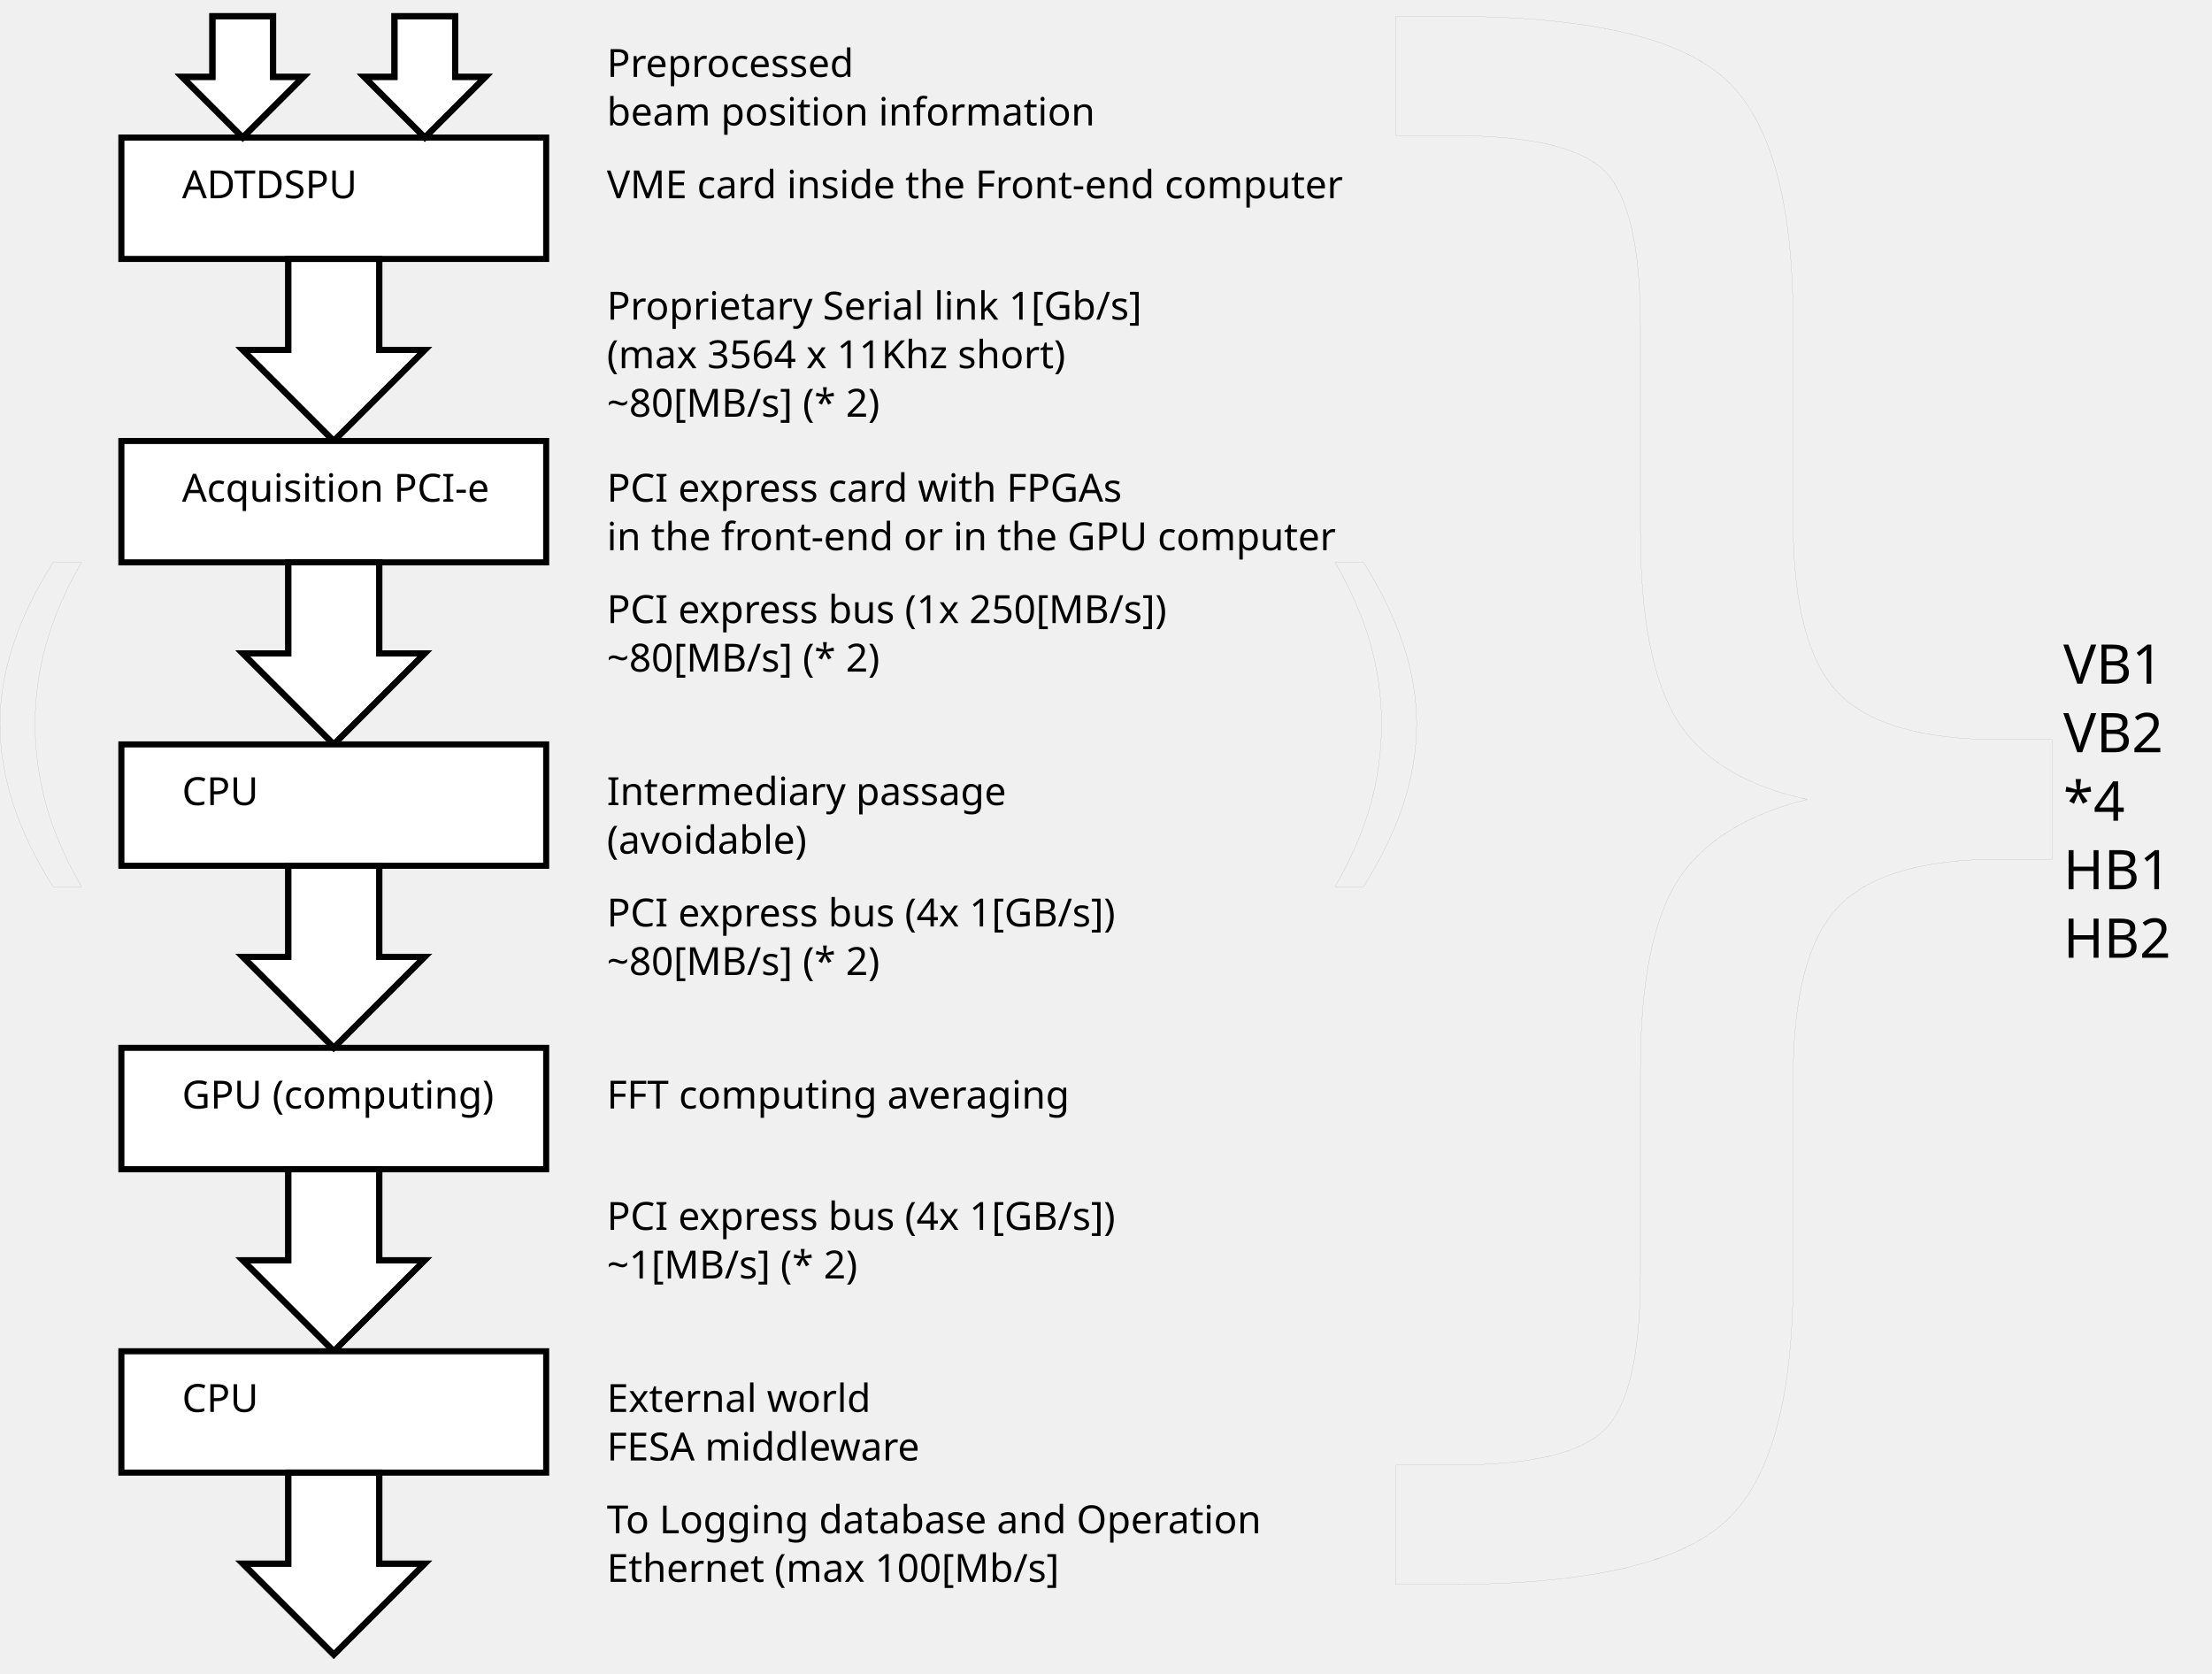
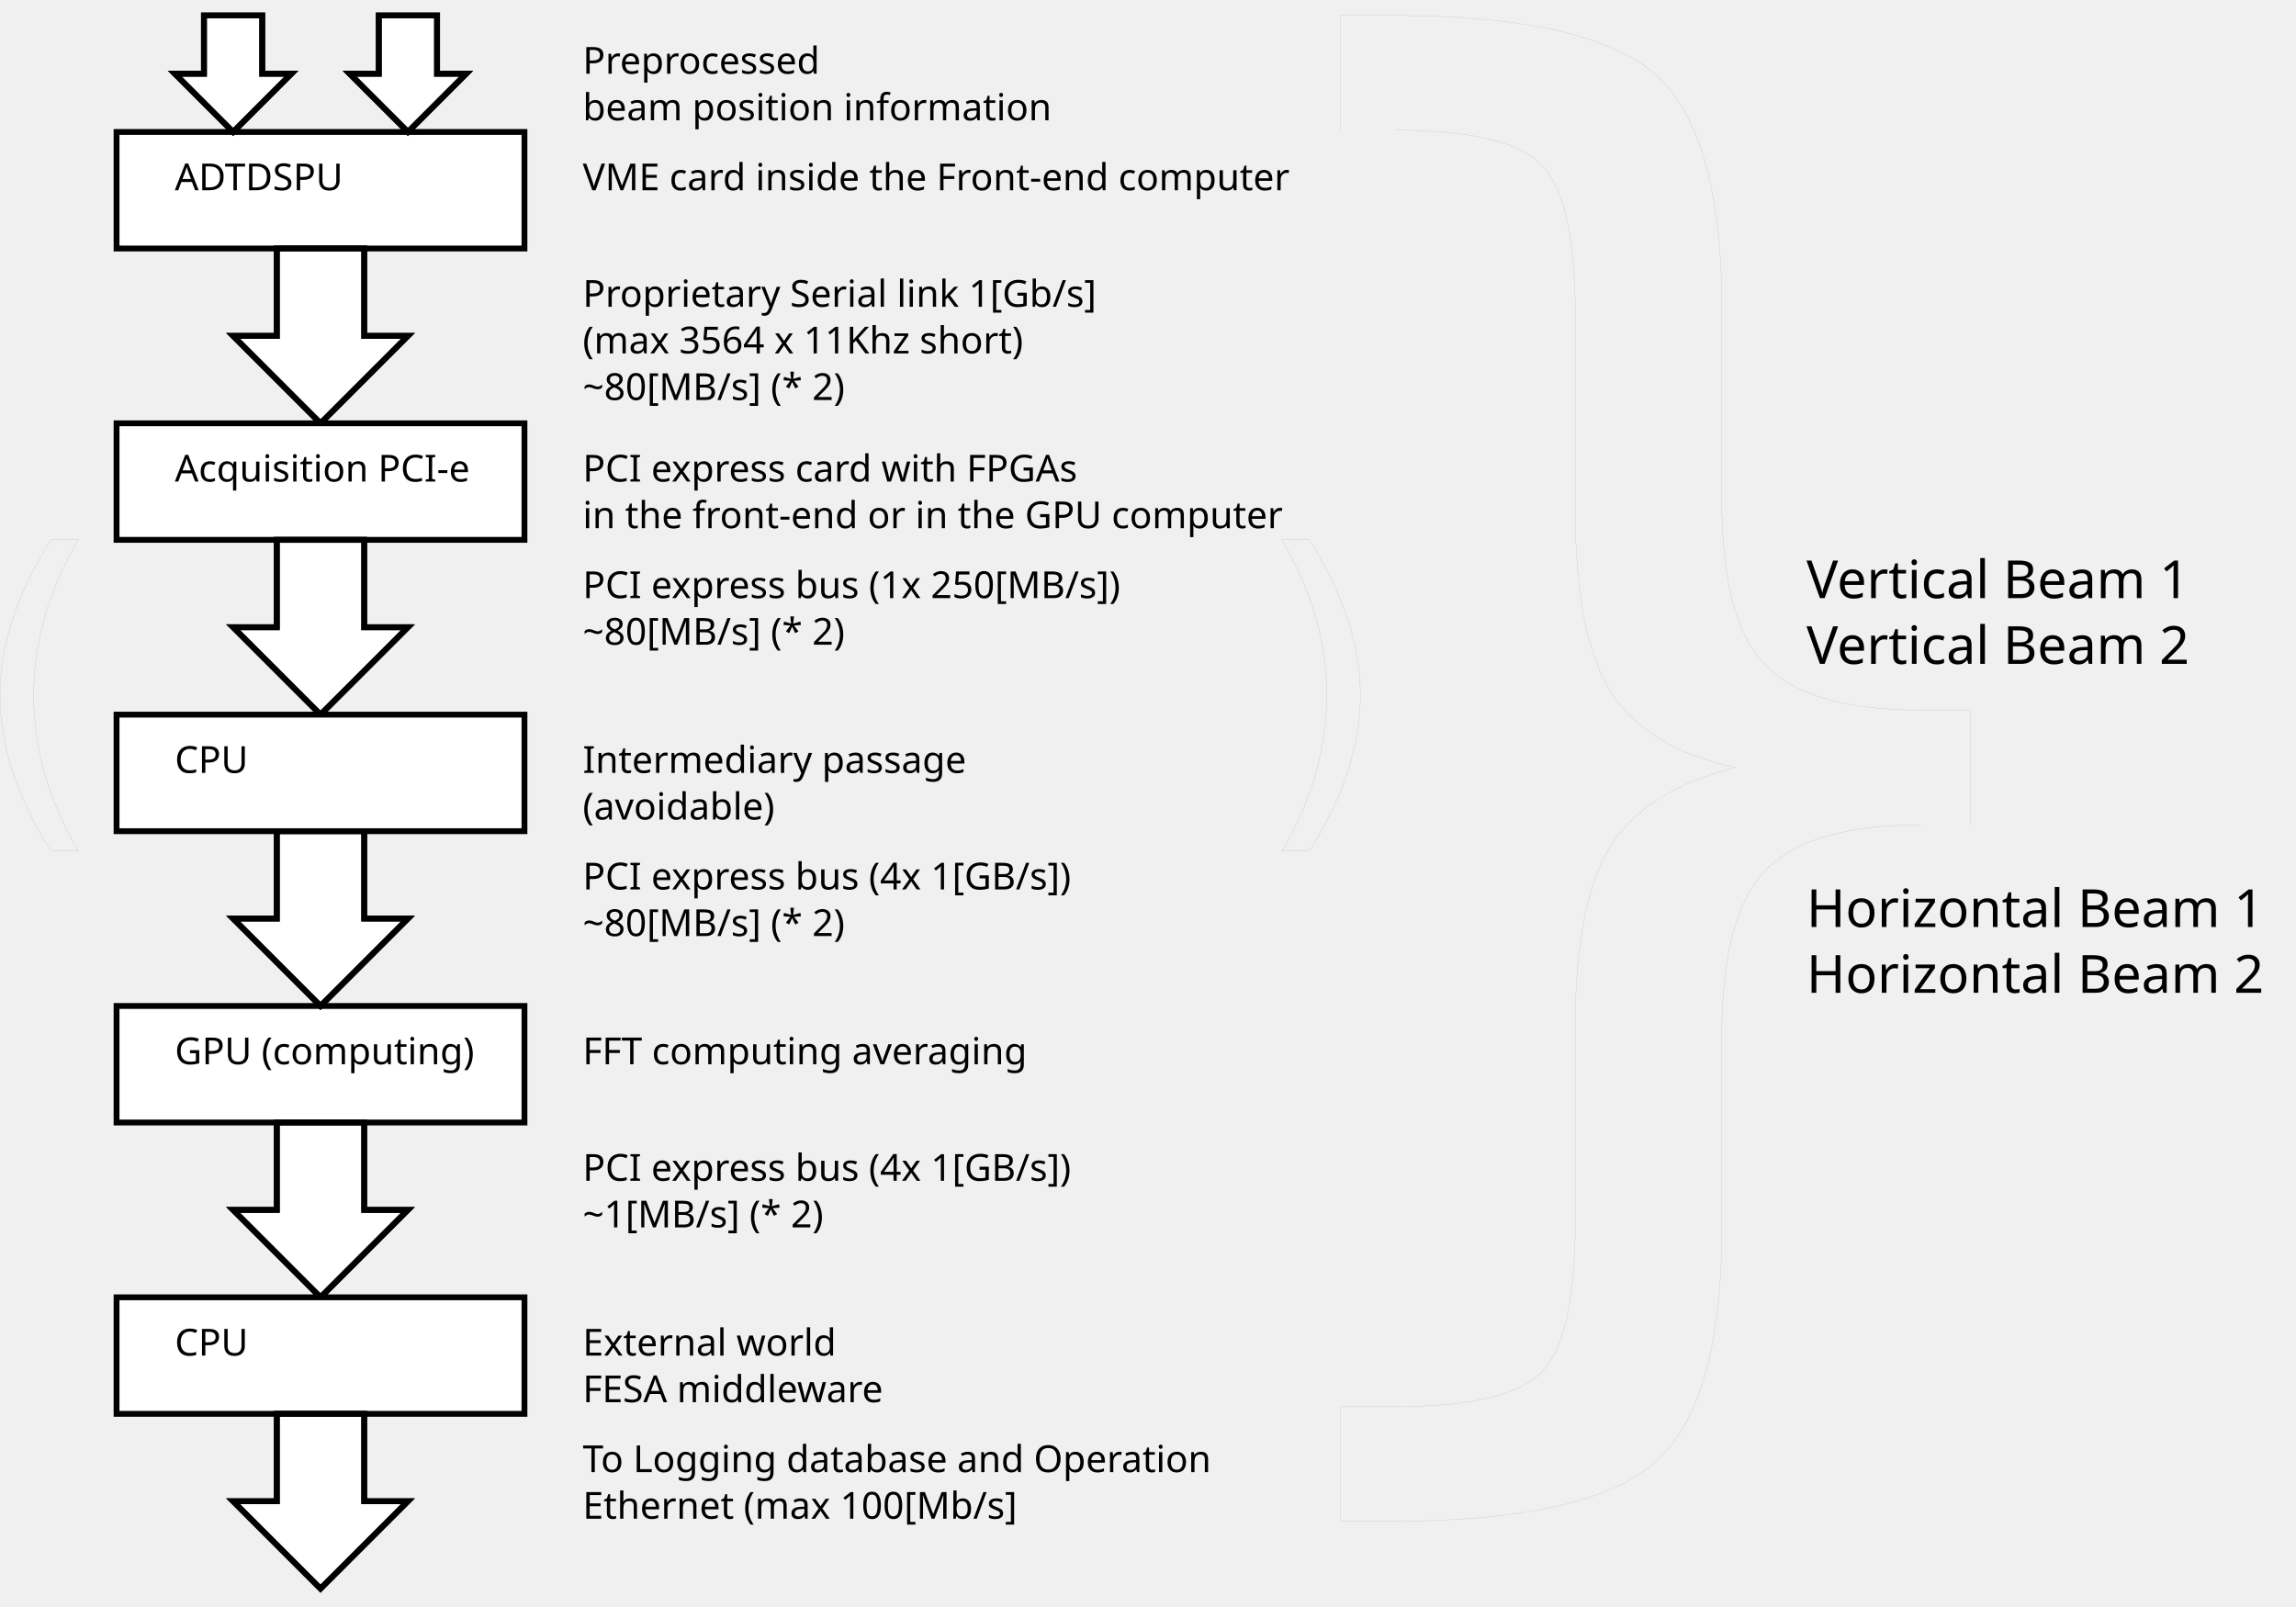
- <svg xmlns="http://www.w3.org/2000/svg" width="37cm" height="28cm" viewBox="60 19 729 543">
+ <svg xmlns="http://www.w3.org/2000/svg" width="40cm" height="28cm" viewBox="60 19 788 543">
  <g>
    <rect style="fill: #ffffff" x="100" y="60" width="140" height="40" />
    <rect style="fill: none; fill-opacity:0; stroke-width: 2; stroke: #000000" x="100" y="60" width="140" height="40" />
  </g>
  <text style="fill: #000000;text-anchor:start;font-size:12.8;font-family:sanserif;font-style:normal;font-weight:normal" x="120" y="80">
    <tspan x="120" y="80">ADTDSPU</tspan>
  </text>
  <g>
    <polygon style="fill: #ffffff" points="155,100 155,130 140,130 170,160 200,130 185,130 185,100 " />
    <polygon style="fill: none; fill-opacity:0; stroke-width: 2; stroke: #000000" points="155,100 155,130 140,130 170,160 200,130 185,130 185,100 " />
    <polygon style="fill: none; fill-opacity:0; stroke-width: 2; stroke: #000000" points="155,100 155,130 140,130 170,160 200,130 185,130 185,100 " />
  </g>
  <g>
    <polygon style="fill: #ffffff" points="130,20 130,40 120,40 140,60 160,40 150,40 150,20 " />
    <polygon style="fill: none; fill-opacity:0; stroke-width: 2; stroke: #000000" points="130,20 130,40 120,40 140,60 160,40 150,40 150,20 " />
    <polygon style="fill: none; fill-opacity:0; stroke-width: 2; stroke: #000000" points="130,20 130,40 120,40 140,60 160,40 150,40 150,20 " />
  </g>
  <g>
    <polygon style="fill: #ffffff" points="190,20 190,40 180,40 200,60 220,40 210,40 210,20 " />
    <polygon style="fill: none; fill-opacity:0; stroke-width: 2; stroke: #000000" points="190,20 190,40 180,40 200,60 220,40 210,40 210,20 " />
    <polygon style="fill: none; fill-opacity:0; stroke-width: 2; stroke: #000000" points="190,20 190,40 180,40 200,60 220,40 210,40 210,20 " />
  </g>
  <g>
    <rect style="fill: #ffffff" x="100" y="160" width="140" height="40" />
    <rect style="fill: none; fill-opacity:0; stroke-width: 2; stroke: #000000" x="100" y="160" width="140" height="40" />
  </g>
  <text style="fill: #000000;text-anchor:start;font-size:12.8;font-family:sanserif;font-style:normal;font-weight:normal" x="120" y="180">
    <tspan x="120" y="180">Acquisition PCI-e</tspan>
  </text>
  <g>
    <polygon style="fill: #ffffff" points="155,200 155,230 140,230 170,260 200,230 185,230 185,200 " />
    <polygon style="fill: none; fill-opacity:0; stroke-width: 2; stroke: #000000" points="155,200 155,230 140,230 170,260 200,230 185,230 185,200 " />
    <polygon style="fill: none; fill-opacity:0; stroke-width: 2; stroke: #000000" points="155,200 155,230 140,230 170,260 200,230 185,230 185,200 " />
  </g>
  <g>
    <rect style="fill: #ffffff" x="100" y="360" width="140" height="40" />
    <rect style="fill: none; fill-opacity:0; stroke-width: 2; stroke: #000000" x="100" y="360" width="140" height="40" />
  </g>
  <text style="fill: #000000;text-anchor:start;font-size:12.8;font-family:sanserif;font-style:normal;font-weight:normal" x="120" y="380">
    <tspan x="120" y="380">GPU (computing)</tspan>
  </text>
  <g>
    <polygon style="fill: #ffffff" points="155,400 155,430 140,430 170,460 200,430 185,430 185,400 " />
    <polygon style="fill: none; fill-opacity:0; stroke-width: 2; stroke: #000000" points="155,400 155,430 140,430 170,460 200,430 185,430 185,400 " />
    <polygon style="fill: none; fill-opacity:0; stroke-width: 2; stroke: #000000" points="155,400 155,430 140,430 170,460 200,430 185,430 185,400 " />
  </g>
  <text style="fill: #000000;text-anchor:start;font-size:12.8;font-family:sanserif;font-style:normal;font-weight:normal" x="260" y="40">
    <tspan x="260" y="40">Preprocessed </tspan>
    <tspan x="260" y="56">beam position information</tspan>
  </text>
  <text style="fill: #000000;text-anchor:start;font-size:12.8;font-family:sanserif;font-style:normal;font-weight:normal" x="260" y="80">
    <tspan x="260" y="80">VME card inside the Front-end computer</tspan>
  </text>
  <text style="fill: #000000;text-anchor:start;font-size:12.8;font-family:sanserif;font-style:normal;font-weight:normal" x="260" y="120">
    <tspan x="260" y="120">Proprietary Serial link 1[Gb/s]</tspan>
    <tspan x="260" y="136">(max 3564 x 11Khz short) </tspan>
    <tspan x="260" y="152">~80[MB/s] (* 2)</tspan>
  </text>
  <text style="fill: #000000;text-anchor:start;font-size:12.8;font-family:sanserif;font-style:normal;font-weight:normal" x="260" y="180">
    <tspan x="260" y="180">PCI express card with FPGAs</tspan>
    <tspan x="260" y="196">in the front-end or in the GPU computer</tspan>
  </text>
  <text style="fill: #000000;text-anchor:start;font-size:12.8;font-family:sanserif;font-style:normal;font-weight:normal" x="260" y="220">
    <tspan x="260" y="220">PCI express bus (1x 250[MB/s])</tspan>
    <tspan x="260" y="236">~80[MB/s] (* 2)</tspan>
  </text>
  <text style="fill: #000000;text-anchor:start;font-size:12.8;font-family:sanserif;font-style:normal;font-weight:normal" x="260" y="380">
    <tspan x="260" y="380">FFT computing averaging</tspan>
  </text>
  <text style="fill: #000000;text-anchor:start;font-size:12.8;font-family:sanserif;font-style:normal;font-weight:normal" x="260" y="420">
    <tspan x="260" y="420">PCI express bus (4x 1[GB/s])</tspan>
    <tspan x="260" y="436">~1[MB/s] (* 2)</tspan>
  </text>
  <g>
    <rect style="fill: #ffffff" x="100" y="460" width="140" height="40" />
    <rect style="fill: none; fill-opacity:0; stroke-width: 2; stroke: #000000" x="100" y="460" width="140" height="40" />
  </g>
  <text style="fill: #000000;text-anchor:start;font-size:12.8;font-family:sanserif;font-style:normal;font-weight:normal" x="120" y="480">
    <tspan x="120" y="480">CPU</tspan>
  </text>
  <text style="fill: #000000;text-anchor:start;font-size:12.8;font-family:sanserif;font-style:normal;font-weight:normal" x="260" y="480">
    <tspan x="260" y="480">External world </tspan>
    <tspan x="260" y="496">FESA middleware</tspan>
  </text>
  <g>
    <polygon style="fill: #ffffff" points="155,500 155,530 140,530 170,560 200,530 185,530 185,500 " />
    <polygon style="fill: none; fill-opacity:0; stroke-width: 2; stroke: #000000" points="155,500 155,530 140,530 170,560 200,530 185,530 185,500 " />
    <polygon style="fill: none; fill-opacity:0; stroke-width: 2; stroke: #000000" points="155,500 155,530 140,530 170,560 200,530 185,530 185,500 " />
  </g>
  <text style="fill: #000000;text-anchor:start;font-size:12.8;font-family:sanserif;font-style:normal;font-weight:normal" x="260" y="520">
    <tspan x="260" y="520" />
  </text>
  <text style="fill: #000000;text-anchor:start;font-size:12.8;font-family:sanserif;font-style:normal;font-weight:normal" x="260" y="520">
    <tspan x="260" y="520">To Logging database and Operation</tspan>
    <tspan x="260" y="536">Ethernet (max 100[Mb/s]</tspan>
  </text>
  <g>
    <rect style="fill: #ffffff" x="100" y="260" width="140" height="40" />
    <rect style="fill: none; fill-opacity:0; stroke-width: 2; stroke: #000000" x="100" y="260" width="140" height="40" />
  </g>
  <text style="fill: #000000;text-anchor:start;font-size:12.8;font-family:sanserif;font-style:normal;font-weight:normal" x="120" y="280">
    <tspan x="120" y="280">CPU</tspan>
  </text>
  <g>
    <polygon style="fill: #ffffff" points="155,300 155,330 140,330 170,360 200,330 185,330 185,300 " />
    <polygon style="fill: none; fill-opacity:0; stroke-width: 2; stroke: #000000" points="155,300 155,330 140,330 170,360 200,330 185,330 185,300 " />
    <polygon style="fill: none; fill-opacity:0; stroke-width: 2; stroke: #000000" points="155,300 155,330 140,330 170,360 200,330 185,330 185,300 " />
  </g>
  <text style="fill: #000000;text-anchor:start;font-size:12.8;font-family:sanserif;font-style:normal;font-weight:normal" x="260" y="320">
    <tspan x="260" y="320">PCI express bus (4x 1[GB/s])</tspan>
    <tspan x="260" y="336">~80[MB/s] (* 2)</tspan>
  </text>
  <text style="fill: #000000;text-anchor:start;font-size:12.8;font-family:sanserif;font-style:normal;font-weight:normal" x="260" y="280">
    <tspan x="260" y="280">Intermediary passage </tspan>
    <tspan x="260" y="296">(avoidable)</tspan>
  </text>
  <path style="fill: none; fill-opacity:0; stroke-width: 0.02; stroke-linecap: round; stroke: #000000" d="M 86.875 200 C 81.641,208.984 77.812,217.812 75.312,226.562 C 72.812,235.312 71.562,244.219 71.562,253.125 C 71.562,262.344 72.812,271.406 75.312,280.312 C 77.812,289.062 81.641,297.891 86.875,306.875 L 77.5,306.875 C 71.641,297.656 67.266,288.672 64.375,279.688 C 61.406,270.781 60,261.875 60,253.125 C 60,244.609 61.406,235.938 64.375,227.188 C 67.266,218.281 71.641,209.219 77.5,200 L 86.875,200" />
  <path style="fill: none; fill-opacity:0; stroke-width: 0.02; stroke-linecap: round; stroke: #000000" d="M 500 200 L 509.375,200 C 515.156,209.219 519.531,218.281 522.5,227.188 C 525.391,235.938 526.875,244.609 526.875,253.125 C 526.875,261.875 525.391,270.781 522.5,279.688 C 519.531,288.672 515.156,297.656 509.375,306.875 L 500,306.875 C 505.156,297.891 509.062,289.062 511.562,280.312 C 514.062,271.406 515.312,262.344 515.312,253.125 C 515.312,244.219 514.062,235.312 511.562,226.562 C 509.062,217.812 505.156,208.984 500,200 L 500,200" />
  <path style="fill: none; fill-opacity:0; stroke-width: 0.02; stroke-linecap: round; stroke: #000000" d="M 520 497.5 L 539.062,497.5 C 564.688,497.5 581.328,493.516 589.062,485.625 C 596.719,477.891 600.625,461.016 600.625,435 L 600.625,367.188 C 600.625,338.672 604.688,317.969 612.812,305 C 621.094,292.109 635.391,283.125 655.625,278.125 C 635.391,273.75 621.094,265.156 612.812,252.188 C 604.688,239.062 600.625,218.281 600.625,189.688 L 600.625,121.875 C 600.625,96.094 596.719,79.219 589.062,71.25 C 581.328,63.359 564.688,59.375 539.062,59.375 L 520,59.375 L 520,20 L 537.188,20 C 582.578,20 612.891,26.797 628.125,40.312 C 643.281,53.672 650.938,80.469 650.938,120.625 L 650.938,186.25 C 650.938,213.594 655.781,232.422 665.625,242.812 C 675.625,253.281 693.516,258.438 719.375,258.438 L 736.25,258.438 L 736.25,297.812 L 719.375,297.812 C 693.516,297.812 675.625,303.125 665.625,313.75 C 655.781,324.219 650.938,343.125 650.938,370.625 L 650.938,435.938 C 650.938,476.328 643.281,503.203 628.125,516.562 C 612.891,530.078 582.578,536.875 537.188,536.875 L 520,536.875 L 520,497.5" />
-   <text style="fill: #000000;text-anchor:start;font-size:18.062;font-family:sanserif;font-style:normal;font-weight:normal" x="740" y="240">
-     <tspan x="740" y="240">  VB1</tspan>
-     <tspan x="740" y="262.578">  VB2</tspan>
-     <tspan x="740" y="285.156">*4</tspan>
-     <tspan x="740" y="307.733">  HB1</tspan>
-     <tspan x="740" y="330.311">  HB2</tspan>
+   <text style="fill: #000000;text-anchor:start;font-size:18.062;font-family:sanserif;font-style:normal;font-weight:normal" x="680" y="220">
+     <tspan x="680" y="220">Vertical Beam 1</tspan>
+     <tspan x="680" y="242.578">Vertical Beam 2</tspan>
+     <tspan x="680" y="265.156" />
+     <tspan x="680" y="287.733" />
+     <tspan x="680" y="310.311" />
+     <tspan x="680" y="332.889">Horizontal Beam 1</tspan>
+     <tspan x="680" y="355.467">Horizontal Beam 2</tspan>
  </text>
</svg>
